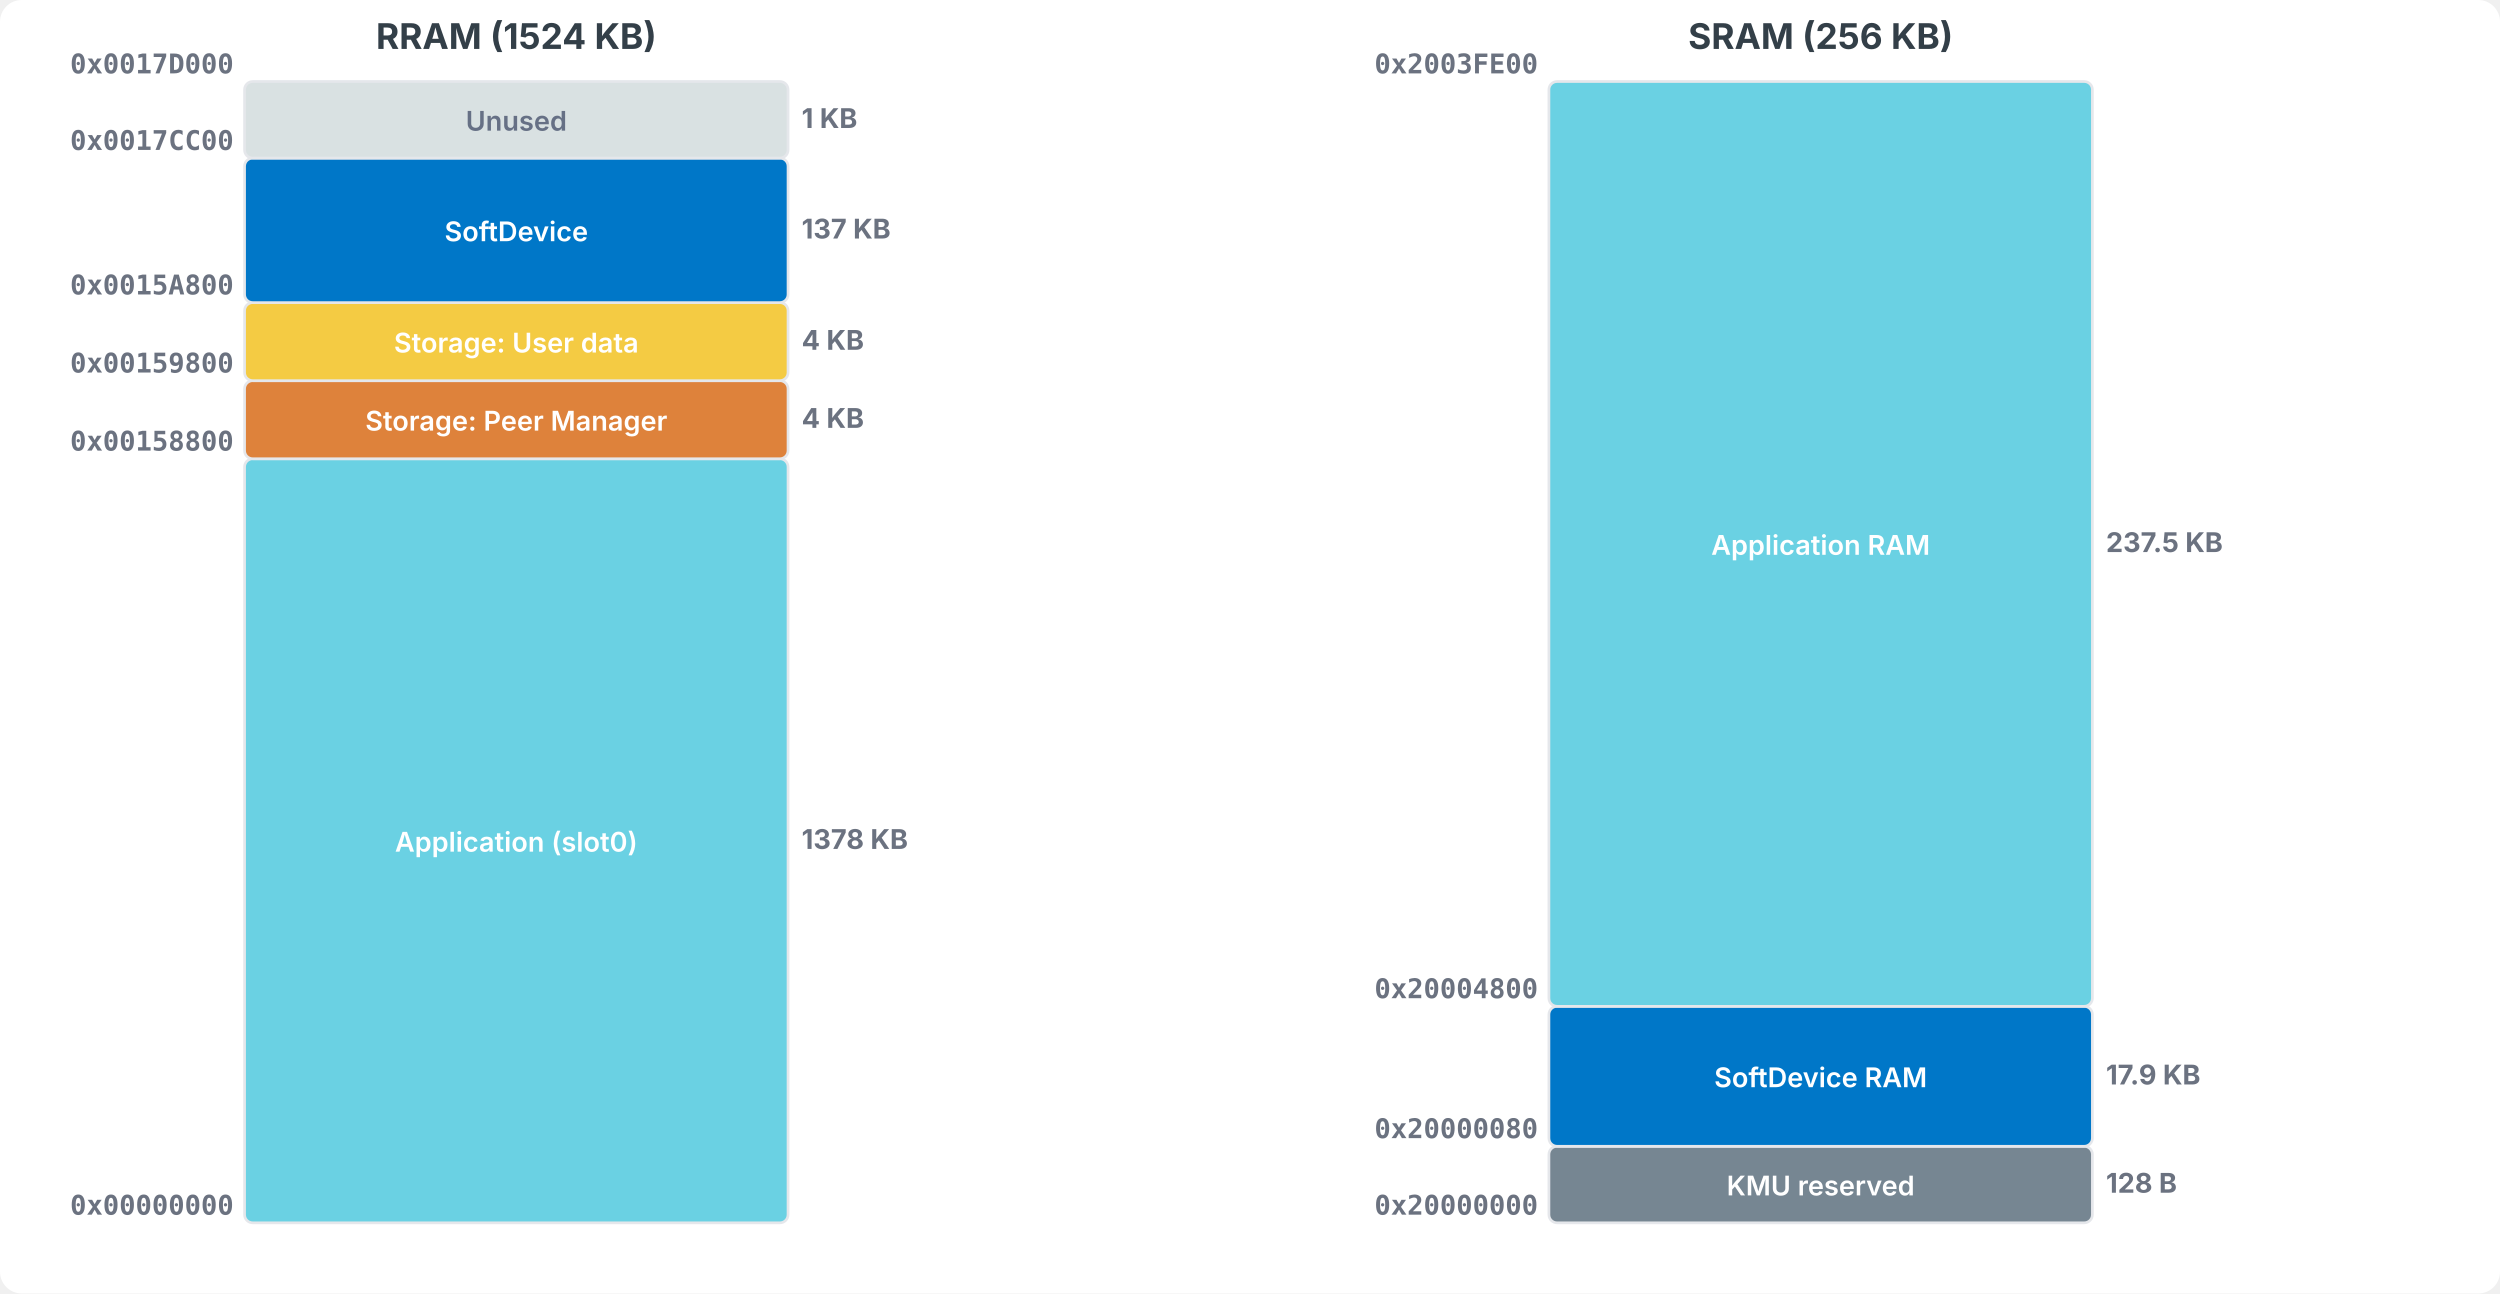
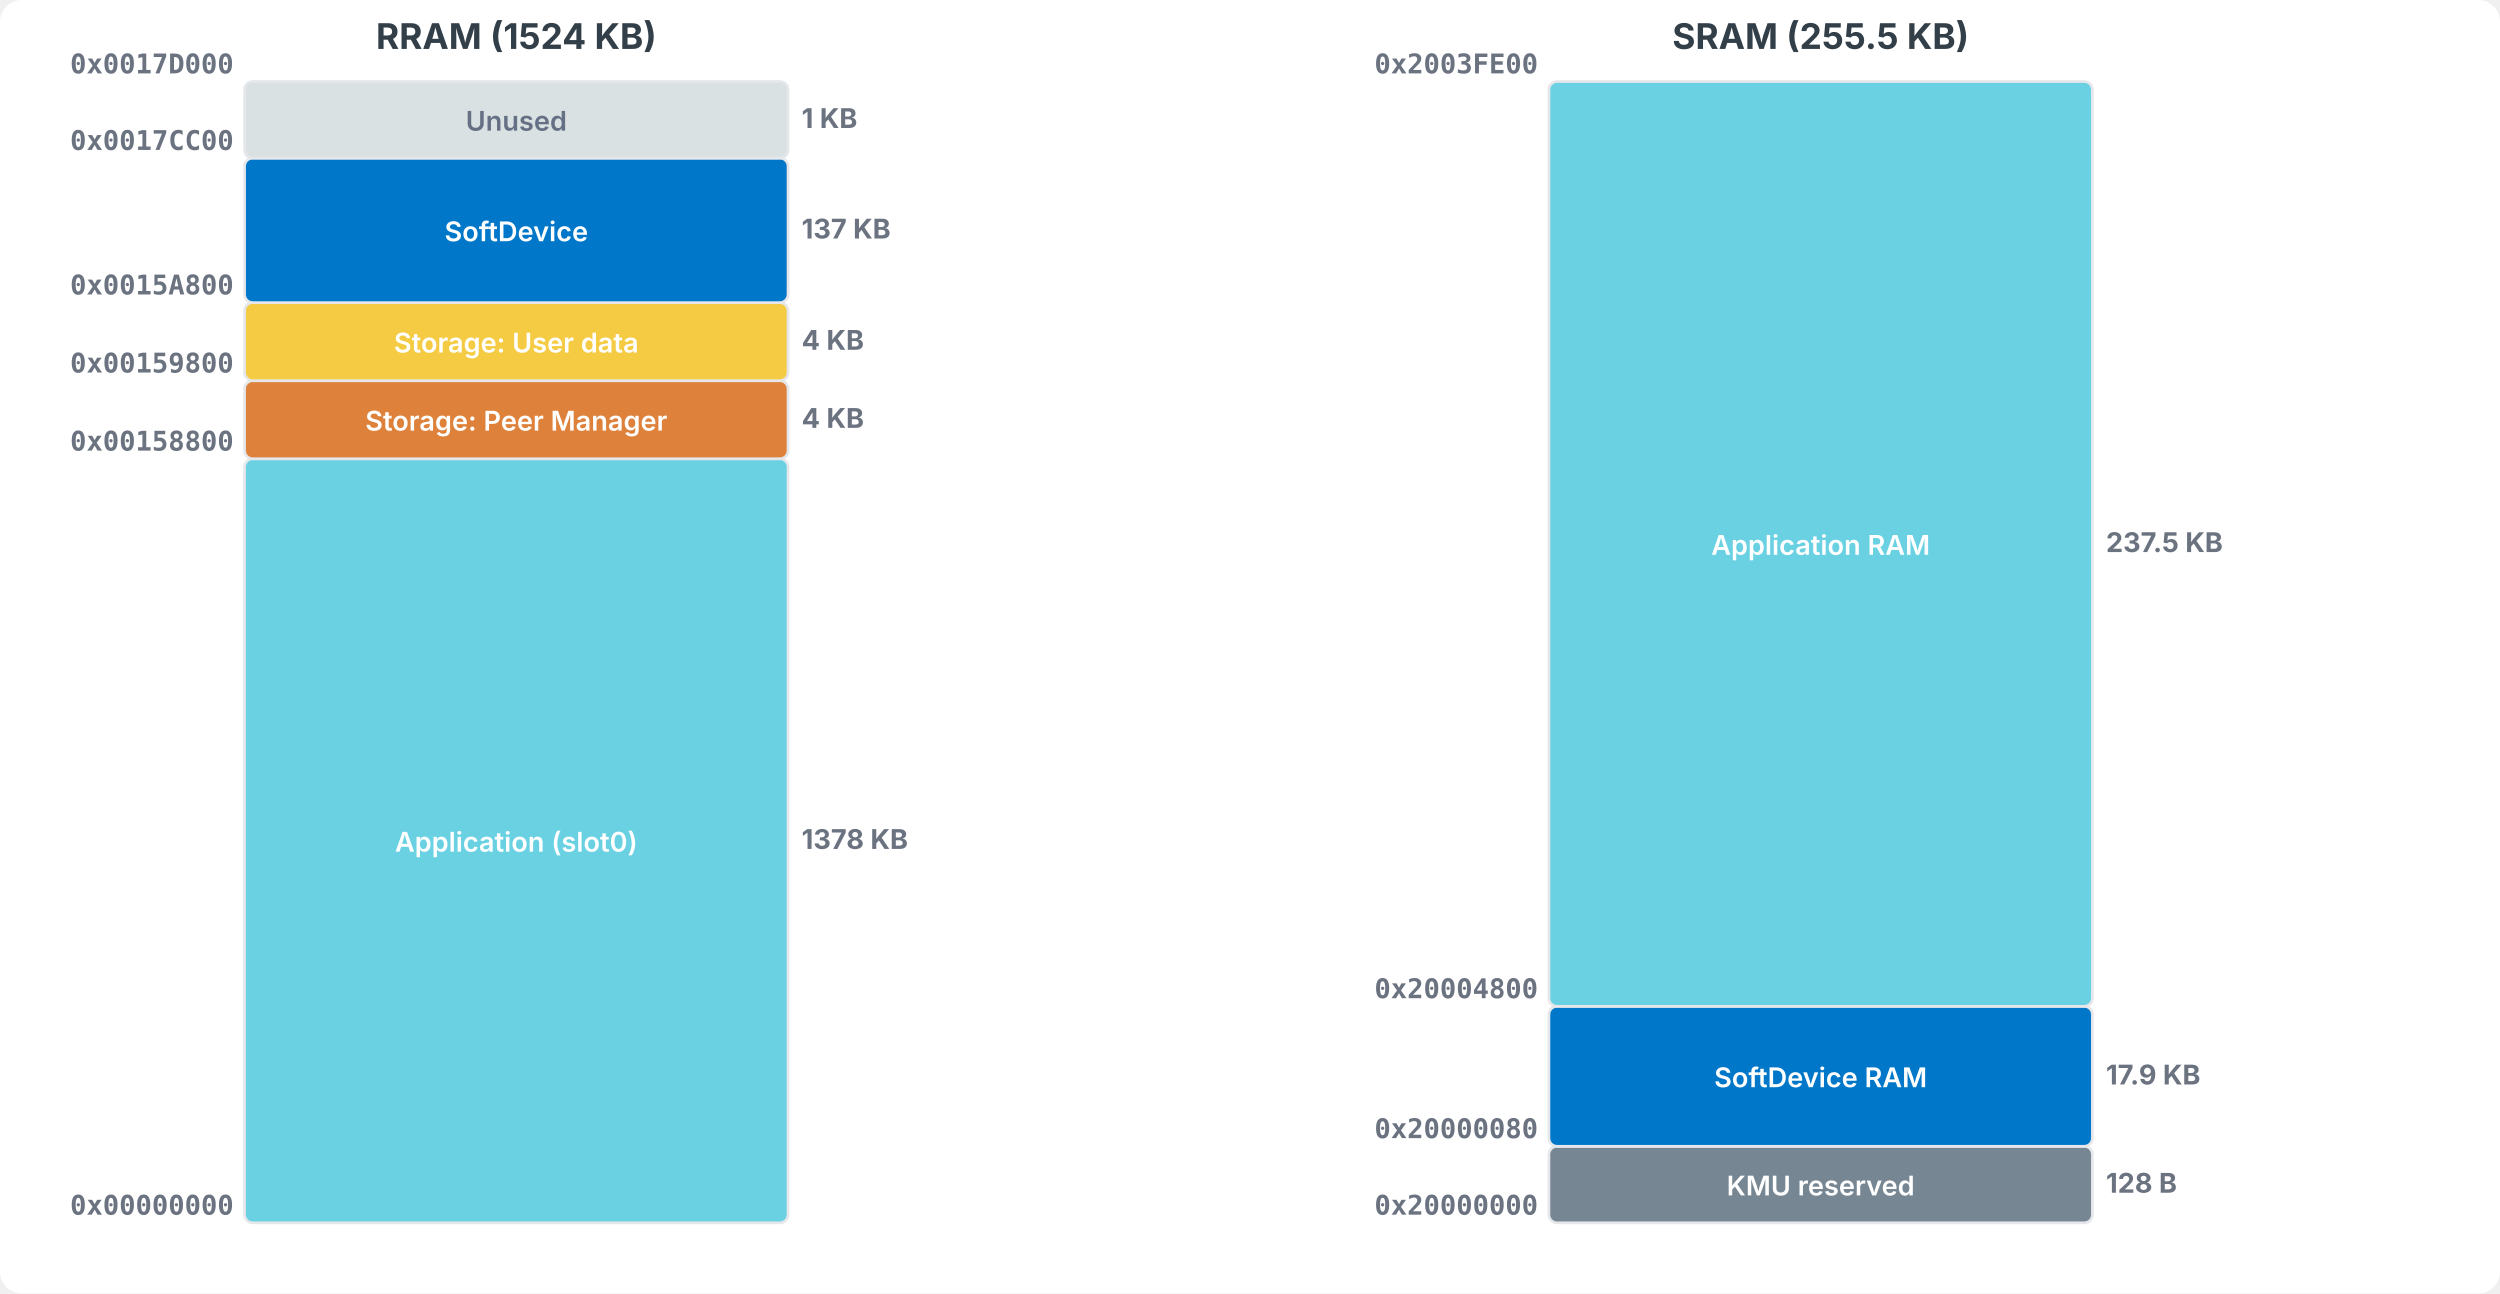
<svg xmlns="http://www.w3.org/2000/svg" viewBox="0 0 920 476" width="920" height="476" font-family="Inter, -apple-system, sans-serif">
  <rect width="100%" height="100%" fill="#ffffff" rx="8" />
  <text x="190.0" y="18" text-anchor="middle" font-size="13" font-weight="bold" fill="#333f48">RRAM (1524 KB)</text>
  <rect x="90" y="168.824" width="200" height="281.176" fill="#6ad1e3" rx="3" stroke="#e5e7eb" stroke-width="1" />
  <text x="190.0" y="313.412" text-anchor="middle" font-size="10" font-weight="600" fill="#fff">Application (slot0)</text>
  <text x="86" y="447.0" text-anchor="end" font-size="10" font-weight="bold" font-family="monospace" fill="#6b7280">0x00000000</text>
  <text x="295" y="312.412" text-anchor="start" font-size="10" font-weight="bold" fill="#6b7280">1378 KB</text>
  <rect x="90" y="140.089" width="200" height="28.735" fill="#de823b" rx="3" stroke="#e5e7eb" stroke-width="1" />
  <text x="190.0" y="158.457" text-anchor="middle" font-size="10" font-weight="600" fill="#fff">Storage: Peer Manager</text>
  <text x="86" y="165.824" text-anchor="end" font-size="10" font-weight="bold" font-family="monospace" fill="#6b7280">0x00158800</text>
  <text x="295" y="157.457" text-anchor="start" font-size="10" font-weight="bold" fill="#6b7280">4 KB</text>
  <rect x="90" y="111.354" width="200" height="28.735" fill="#f4cb43" rx="3" stroke="#e5e7eb" stroke-width="1" />
  <text x="190.0" y="129.722" text-anchor="middle" font-size="10" font-weight="600" fill="#fff">Storage: User data</text>
  <text x="86" y="137.089" text-anchor="end" font-size="10" font-weight="bold" font-family="monospace" fill="#6b7280">0x00159800</text>
  <text x="295" y="128.722" text-anchor="start" font-size="10" font-weight="bold" fill="#6b7280">4 KB</text>
  <rect x="90" y="58.184" width="200" height="53.171" fill="#0077c8" rx="3" stroke="#e5e7eb" stroke-width="1" />
  <text x="190.0" y="88.769" text-anchor="middle" font-size="10" font-weight="600" fill="#fff">SoftDevice</text>
  <text x="86" y="108.354" text-anchor="end" font-size="10" font-weight="bold" font-family="monospace" fill="#6b7280">0x0015A800</text>
  <text x="295" y="87.769" text-anchor="start" font-size="10" font-weight="bold" fill="#6b7280">137 KB</text>
  <rect x="90" y="30" width="200" height="28.184" fill="#d9e1e2" rx="3" stroke="#e5e7eb" stroke-width="1" />
  <text x="190.0" y="48.092" text-anchor="middle" font-size="10" font-weight="600" fill="#667085">Unused</text>
  <text x="86" y="55.184" text-anchor="end" font-size="10" font-weight="bold" font-family="monospace" fill="#6b7280">0x0017CC00</text>
  <text x="295" y="47.092" text-anchor="start" font-size="10" font-weight="bold" fill="#6b7280">1 KB</text>
  <text x="86" y="27" text-anchor="end" font-size="10" font-weight="bold" font-family="monospace" fill="#6b7280">0x0017D000</text>
-   <text x="670.0" y="18" text-anchor="middle" font-size="13" font-weight="bold" fill="#333f48">SRAM (256 KB)</text>
+   <text x="670.0" y="18" text-anchor="middle" font-size="13" font-weight="bold" fill="#333f48">SRAM (255.5 KB)</text>
  <rect x="570" y="421.836" width="200" height="28.164" fill="#768692" rx="3" stroke="#e5e7eb" stroke-width="1" />
  <text x="670.0" y="439.918" text-anchor="middle" font-size="10" font-weight="600" fill="#fff">KMU reserved</text>
  <text x="566" y="447.0" text-anchor="end" font-size="10" font-weight="bold" font-family="monospace" fill="#6b7280">0x20000000</text>
  <text x="775" y="438.918" text-anchor="start" font-size="10" font-weight="bold" fill="#6b7280">128 B</text>
  <rect x="570" y="370.329" width="200" height="51.507" fill="#0077c8" rx="3" stroke="#e5e7eb" stroke-width="1" />
  <text x="670.0" y="400.082" text-anchor="middle" font-size="10" font-weight="600" fill="#fff">SoftDevice RAM</text>
  <text x="566" y="418.836" text-anchor="end" font-size="10" font-weight="bold" font-family="monospace" fill="#6b7280">0x20000080</text>
  <text x="775" y="399.082" text-anchor="start" font-size="10" font-weight="bold" fill="#6b7280">17.9 KB</text>
  <rect x="570" y="30.0" width="200" height="340.329" fill="#6ad1e3" rx="3" stroke="#e5e7eb" stroke-width="1" />
  <text x="670.0" y="204.164" text-anchor="middle" font-size="10" font-weight="600" fill="#fff">Application RAM</text>
  <text x="566" y="367.329" text-anchor="end" font-size="10" font-weight="bold" font-family="monospace" fill="#6b7280">0x20004800</text>
  <text x="775" y="203.164" text-anchor="start" font-size="10" font-weight="bold" fill="#6b7280">237.5 KB</text>
  <text x="566" y="27.0" text-anchor="end" font-size="10" font-weight="bold" font-family="monospace" fill="#6b7280">0x2003FE00</text>
</svg>
